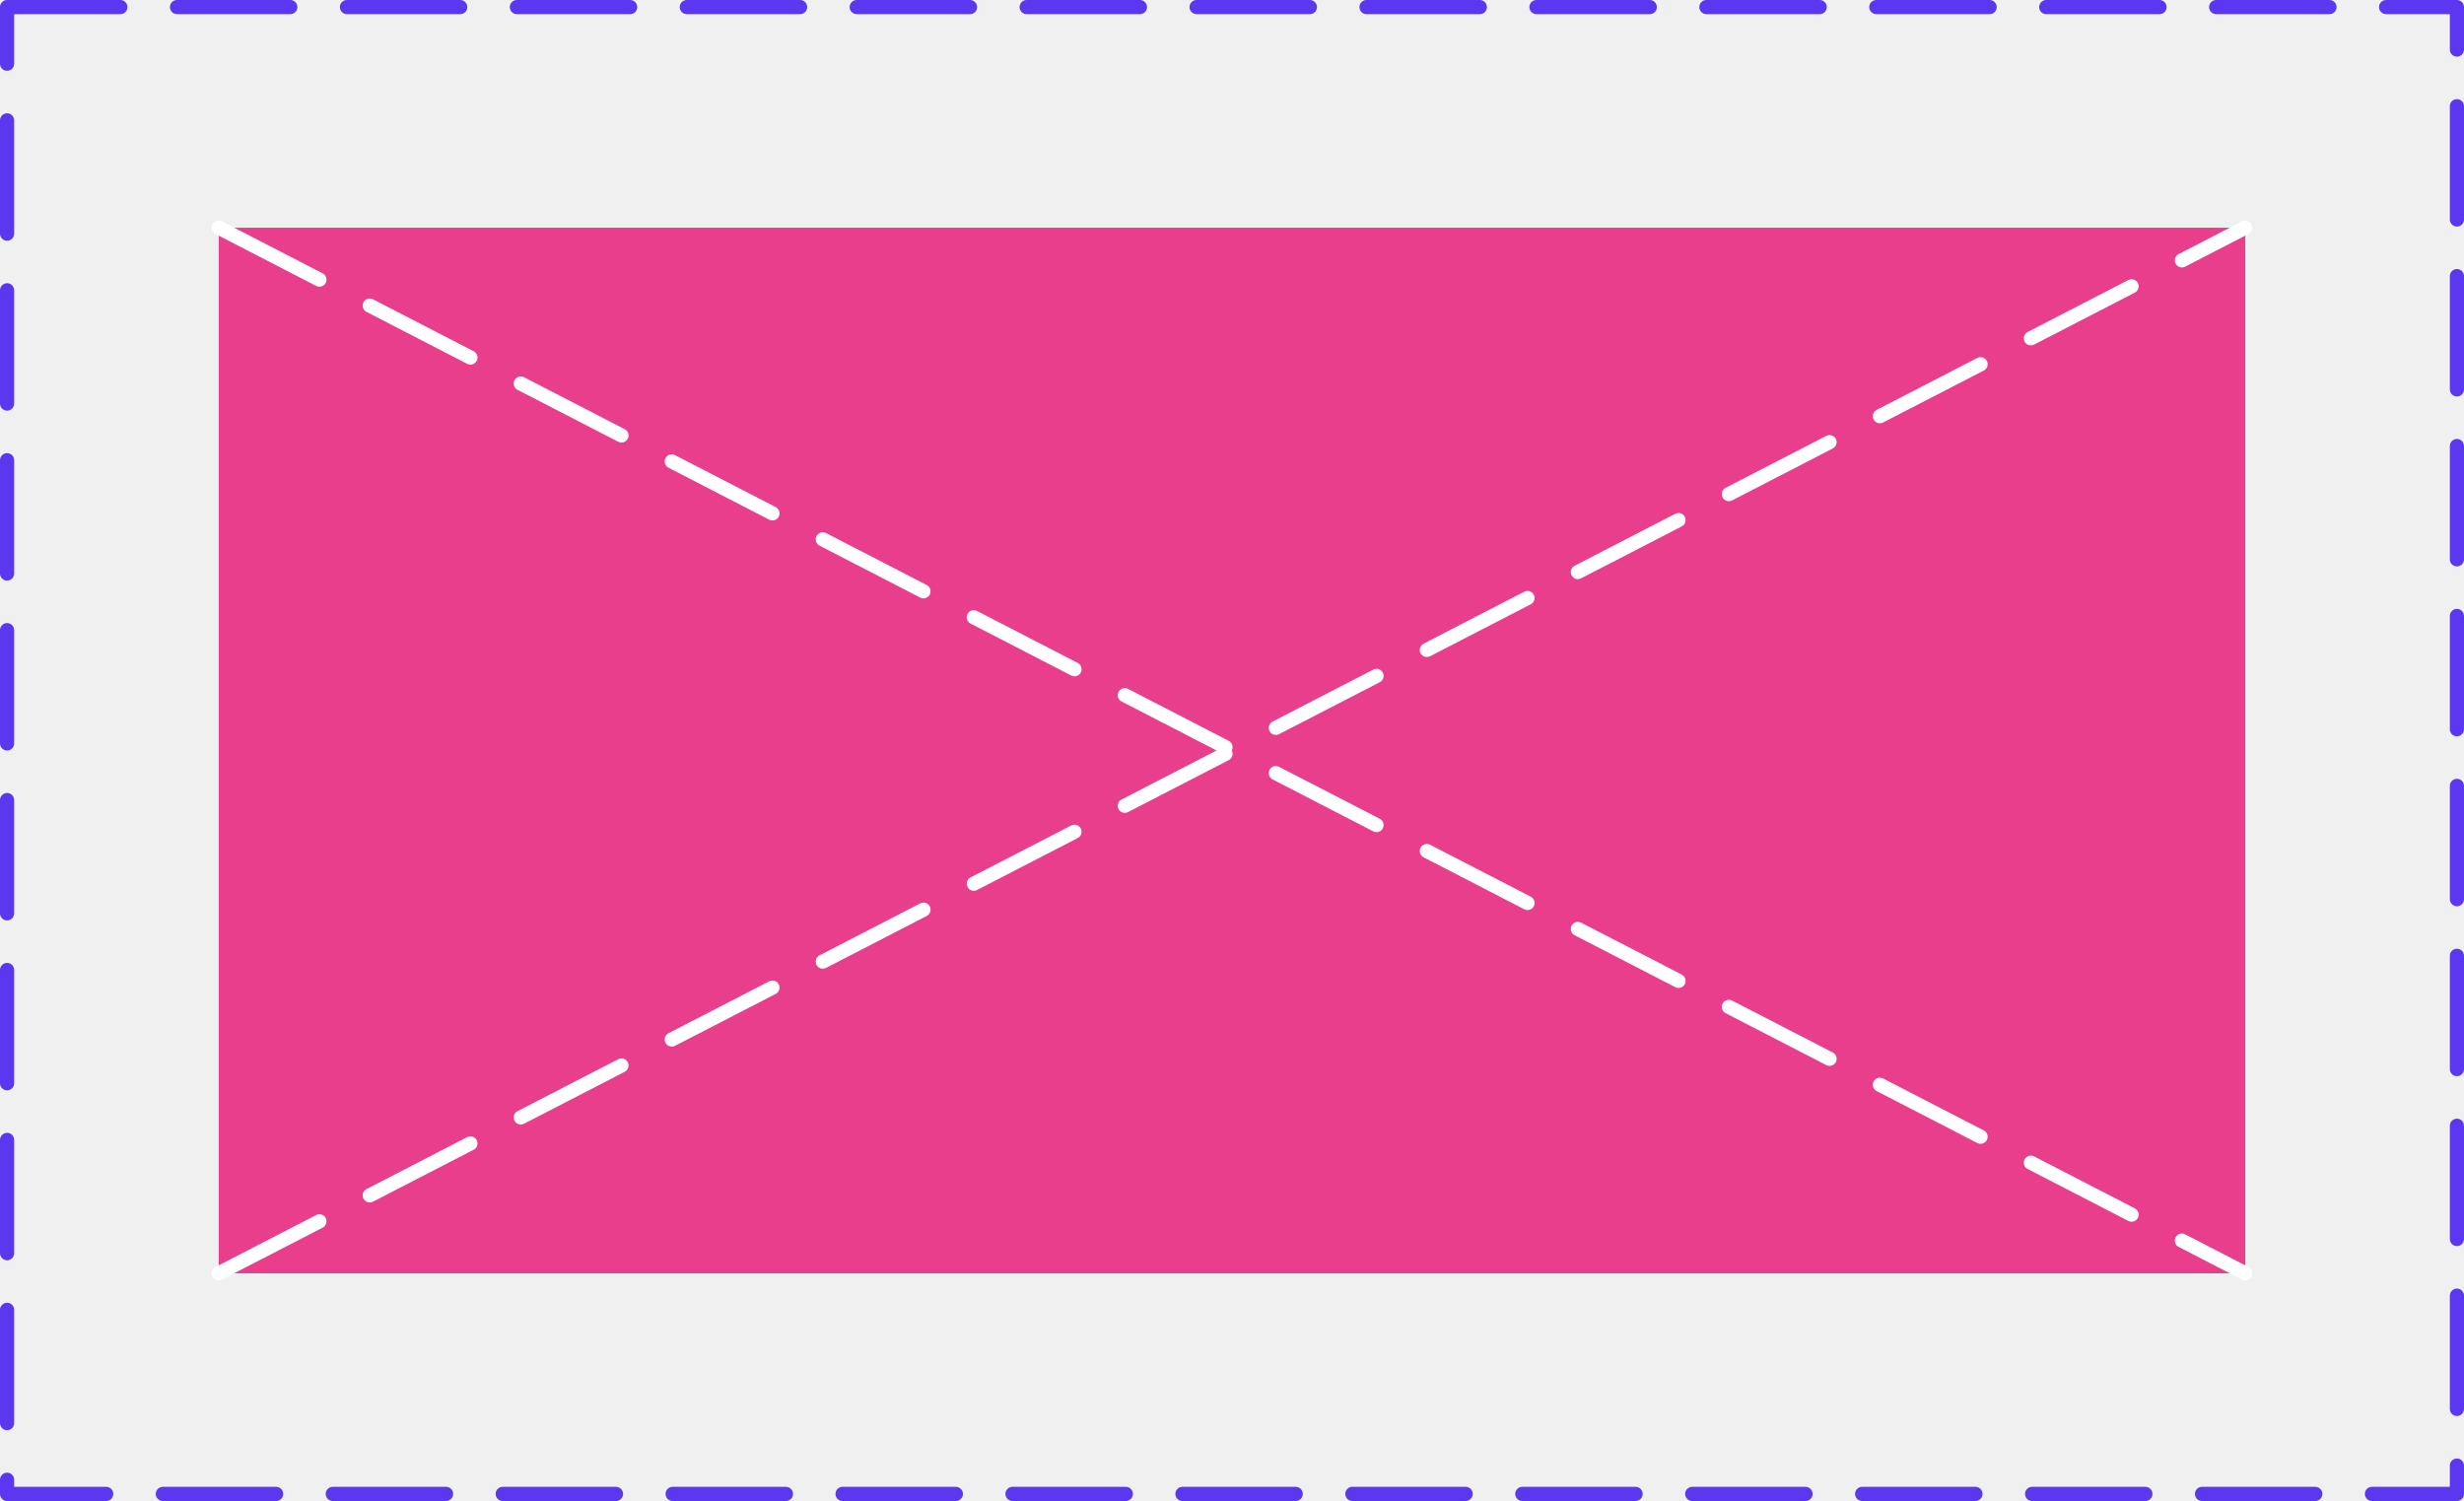
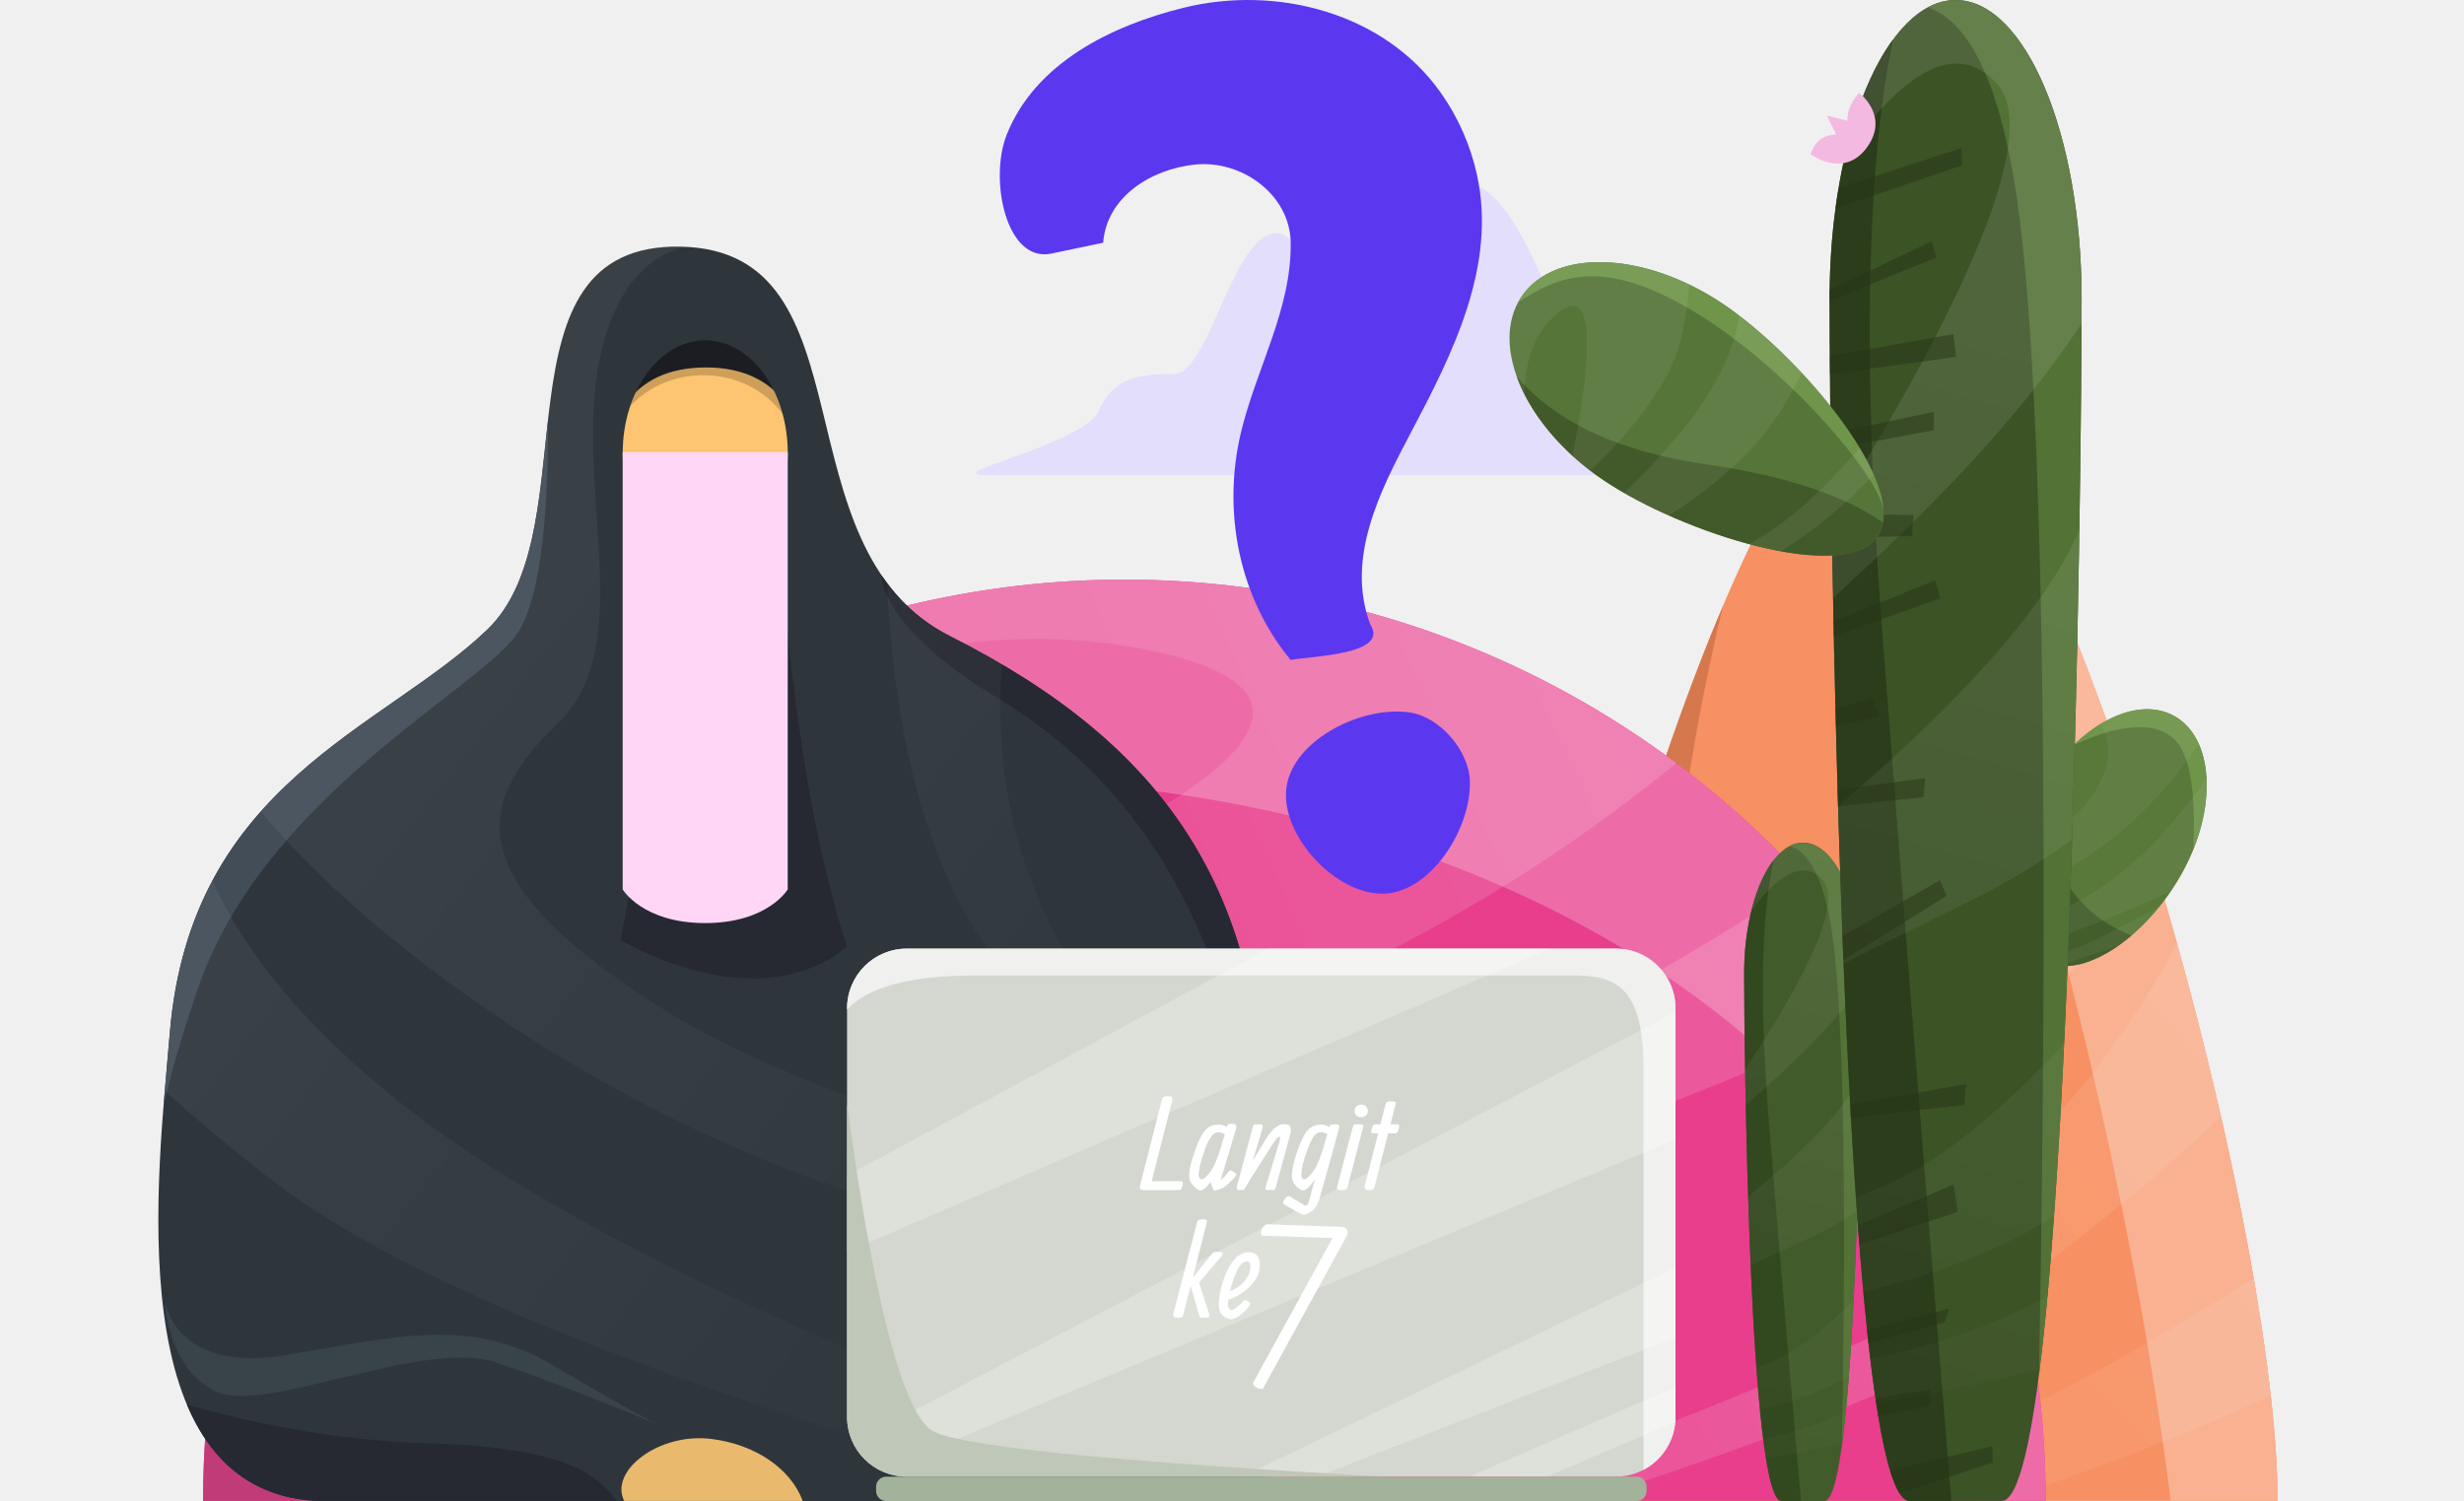
- <svg xmlns="http://www.w3.org/2000/svg" width="870" height="530" version="1.1" viewBox="0 0 870 530">
-   <defs>
-     <style>.cls-1,.cls-3{fill:none;stroke:#2e186a;stroke-linecap:round;stroke-linejoin:round;}.cls-1{stroke-width:6px;}.cls-2{fill:#fe7624;}.cls-3{stroke-width:8px;}.cls-4{fill:#2e186a;}</style>
+ <svg xmlns="http://www.w3.org/2000/svg" xmlns:xlink="http://www.w3.org/1999/xlink" width="870" height="530" version="1.1" viewBox="0 0 870 530" id="svg16">
+   <defs id="defs6">
+     <style id="style4">.cls-1{fill:#2e186a;}.cls-2,.cls-6{fill:#fff;}.cls-11,.cls-2,.cls-3{stroke:#2e186a;}.cls-11,.cls-2,.cls-3,.cls-8,.cls-9{stroke-linecap:round;stroke-linejoin:round;}.cls-2,.cls-3,.cls-8,.cls-9{stroke-width:6px;}.cls-11,.cls-3,.cls-8,.cls-9{fill:none;}.cls-4{fill:#fe7624;}.cls-5{fill:#feba91;}.cls-7{fill:#5d21d1;}.cls-8{stroke:#fff;}.cls-9{stroke:#fffdfd;}.cls-10{fill:#968bb4;}.cls-11{stroke-width:8px;}</style>
+     <linearGradient id="linearGradient2914" x1="479.25" x2="307.27" y1="462.3" y2="638.84" gradientUnits="userSpaceOnUse" xlink:href="#linearGradient2712" />
+     <linearGradient id="linearGradient2712">
+       <stop stop-color="#fff" stop-opacity=".1" offset="0" id="stop10" />
+       <stop stop-color="#fff" stop-opacity=".02" offset="1" id="stop12" />
+     </linearGradient>
+     <linearGradient id="linearGradient2970" x1="359.27" x2="292.8" y1="381.82" y2="441.39" gradientUnits="userSpaceOnUse" xlink:href="#linearGradient2712" />
+     <linearGradient id="linearGradient2929" x1="342.68" x2="204.3" y1="454.45" y2="720.11" gradientUnits="userSpaceOnUse" xlink:href="#linearGradient2712" />
+     <linearGradient id="linearGradient2734-7" x1="1415.5" x2="1275.1" y1="127.37" y2="753.71" gradientUnits="userSpaceOnUse" xlink:href="#linearGradient2712" />
+     <linearGradient id="linearGradient2734" x1="1377.3" x2="1275.1" y1="398.49" y2="753.71" gradientUnits="userSpaceOnUse" xlink:href="#linearGradient2712" />
+     <linearGradient id="linearGradient1118" x1="-164.4" x2="-509.61" y1="664.98" y2="821.87" gradientUnits="userSpaceOnUse" xlink:href="#linearGradient1124" />
+     <linearGradient id="linearGradient1124">
+       <stop stop-color="#fff" stop-opacity=".155" offset="0" id="stop3" />
+       <stop stop-color="#fff" stop-opacity=".016" offset="1" id="stop5" />
+     </linearGradient>
+     <linearGradient id="linearGradient2714" x1="1232.3" x2="944.46" y1="545.09" y2="830.89" gradientUnits="userSpaceOnUse" xlink:href="#linearGradient2712" />
+     <linearGradient id="linearGradient2706" x1="1333.7" x2="1032.8" y1="557.38" y2="788.02" gradientTransform="matrix(0.28827,0,0,0.28827,-97.407,29.182)" gradientUnits="userSpaceOnUse">
+       <stop stop-color="#fff" stop-opacity=".05" offset="0" id="stop17" />
+       <stop stop-color="#fff" stop-opacity="0" offset="1" id="stop19" />
+     </linearGradient>
  </defs>
-   <rect x="2.5" y="2.5" width="865" height="525" fill="none" stop-color="#000000" stroke="#5b37f0" stroke-dasharray="40, 20" stroke-linecap="round" stroke-linejoin="round" stroke-width="5" style="paint-order:fill markers stroke" />
-   <rect x="77.235" y="80.397" width="715.53" height="369.21" fill="#e83e8c" stop-color="#000000" style="paint-order:fill markers stroke" />
-   <path d="m77.235 449.6 715.53-369.21" fill="none" stop-color="#000000" stroke="#fff" stroke-dasharray="40, 20" stroke-linecap="round" stroke-linejoin="round" stroke-width="5" style="font-variation-settings:normal;paint-order:fill markers stroke" />
-   <path d="m77.235 80.397 715.53 369.21" fill="none" stop-color="#000000" stroke="#fff" stroke-dasharray="40, 20" stroke-linecap="round" stroke-linejoin="round" stroke-width="5" style="font-variation-settings:normal;paint-order:fill markers stroke" />
+   <g id="g1125" transform="matrix(0.8740021,0,0,0.8740021,100.4986,96.31031)">
+     <path d="m 425.753,19.327 c -7.776,0 -13.231,-32.605 -23.351,-35.028 -18.294,-4.38 -28.758,56.526 -42.84,56.586 -14.082,0.066 -24.873,1.36 -30.598,14.856 -5.725,13.496 -66.133,25.985 -45.274,25.985 h 343.352 c 0,0 -8.636,-25.875 -29.734,-35.06 -21.099,-9.184 -55.152,10.715 -68.794,-3.499 -13.641,-14.213 -28.721,-79.044 -51.274,-79.044 -24.57,0 -42.3,55.203 -51.489,55.203 z" fill="#e2defc" id="path30" style="stroke-width:4.58" />
+     <g transform="matrix(3.059624,0,0,3.457409,-254.1759,-241.6586)" id="g122">
+       <path d="m 346.22,213.4 c 0,-34.518 -30.48,-131.25 -50.847,-131.25 -20.367,0 -50.847,96.729 -50.847,131.25" fill="#f79062" fill-rule="evenodd" stop-color="#000000" style="font-variation-settings:normal;paint-order:stroke fill markers" id="path114" />
+       <path transform="scale(0.26458)" d="m 1116.4,310.49 c -16.687,0 -35.172,17.2 -53.889,45.443 23.639,0.008 50.727,10.615 74.018,47.08 50.846,79.607 101.89,282.55 118.68,403.52 h 53.365 c 0,-130.46 -115.2,-496.05 -192.18,-496.05 z" fill="#f9b191" id="path116" />
+       <path transform="scale(0.26458)" d="M 1031.8,411.33 C 975.089,529.41 924.23,719.86 924.23,806.54 h 237.3 c -52.526,-17.162 -110.15,-48.645 -136.67,-106.25 -39.365,-85.501 -11.844,-219.7 6.936,-288.96 z" fill="#d5784e" id="path118" />
+       <path transform="scale(0.26458)" d="m 1172.4,359.2 c -0.402,40.288 -12.317,93.322 -52.391,156.18 -48.891,76.691 -122.6,141.51 -182.57,186.36 -4.531,22.391 -8.036,43.409 -10.293,62.219 59.541,-28.76 137.42,-70.246 203.25,-118.23 51.608,-37.618 88.279,-85.319 113.61,-128.59 -21.766,-62.162 -46.835,-119.51 -71.606,-157.95 z m 86.023,201.3 c -22.112,36.185 -52.349,73.696 -93.18,104.07 -63.104,46.944 -161.56,90.498 -240.2,121.08 -0.538,7.475 -0.824,14.472 -0.824,20.883 h 29.535 c 72.847,-21.576 160.73,-53.418 225.23,-95.4 43.117,-28.064 76.223,-53.2 101.32,-74.35 -6.475,-25.073 -13.838,-50.799 -21.875,-76.287 z m 38.172,147.57 c -36.033,20.441 -79.508,43.228 -123.31,61.689 -32.317,13.621 -66.36,26.051 -98.131,36.777 h 95.26 c 45.605,-13.384 92.683,-29.032 134.71,-46.568 -2.029,-15.966 -4.911,-33.419 -8.531,-51.898 z" fill="url(#linearGradient2714)" id="path120" style="fill:url(#linearGradient2714)" />
+     </g>
+     <g transform="matrix(7.450894,0,0,7.450448,941.8412,-1100.789)" id="g82">
+       <path d="m -30.922,214.34 a 49.954,49.954 0 0 0 -24.977,-43.261 49.954,49.954 0 0 0 -49.954,0 49.954,49.954 0 0 0 -24.977,43.261" fill="#e83e8c" fill-rule="evenodd" stop-color="#000000" style="font-variation-settings:normal;paint-order:stroke fill markers" id="path74" />
+       <path transform="scale(0.26458)" d="m -306.18,621.31 a 188.8,188.8 0 0 0 -93.889,25.295 188.8,188.8 0 0 0 -46.902,38.289 207.07,147.88 0 0 1 6.633,-2.853 207.07,147.88 0 0 1 207.07,0 207.07,147.88 0 0 1 103.54,128.07 h 12.861 a 188.8,188.8 0 0 0 -94.4,-163.51 188.8,188.8 0 0 0 -94.91,-25.295 z" fill="#ed6ca7" fill-rule="evenodd" stop-color="#000000" style="font-variation-settings:normal;paint-order:stroke fill markers" id="path76" />
+       <path transform="scale(0.26458)" d="m -455.56,695.32 a 188.8,188.8 0 0 0 -38.91,114.8 h 172.99 c -35.308,-8.265 -69.743,-21.212 -90.723,-41.51 -31.988,-30.948 -40.924,-58.59 -43.361,-73.287 z" fill="#c13b79" stop-color="#000000" style="font-variation-settings:normal;paint-order:stroke fill markers" id="path78" />
+       <path transform="scale(0.26458)" d="m -306.18,621.31 a 188.8,188.8 0 0 0 -93.889,25.295 188.8,188.8 0 0 0 -53.734,46.449 c 38.854,-33.411 95.55,-68.851 152.6,-57.395 92.156,18.506 -134.12,87.659 -178.27,100.73 a 188.8,188.8 0 0 0 -5.826,15.617 c 25.937,-2.225 87.621,-9.095 164.42,-28.381 58.612,-14.718 101.95,-43.127 128.3,-64.699 a 188.8,188.8 0 0 0 -18.684,-12.318 188.8,188.8 0 0 0 -94.91,-25.295 z m 140.05,61.619 c -15.246,10.237 -38.654,24.599 -67.863,38.164 -64.445,29.929 -177.86,40.791 -225.9,44.137 -12.47,0.868 -21.983,1.407 -29.578,1.77 a 188.8,188.8 0 0 0 -1.857,8.867 c 48.671,-0.952 166.99,-5.796 247.7,-30.281 43.873,-13.309 75.083,-26.702 96.617,-37.818 a 188.8,188.8 0 0 0 -19.117,-24.838 z m 43.014,79.002 c -25.503,13.421 -67.147,33.083 -116.89,48.18 h 28.34 c 29.124,-9.162 58.229,-19.926 81.938,-32.01 3.259,-1.661 6.3,-3.183 9.271,-4.662 a 188.8,188.8 0 0 0 -2.656,-11.508 z" fill="url(#linearGradient1118)" id="path80" style="fill:url(#linearGradient1118)" />
+     </g>
+     <g transform="matrix(4.148249,0,0,4.148131,-636.1256,-294.9441)" id="g180">
+       <g transform="matrix(0.46663,0,0,0.43863,153.72,107.07)" id="g132">
+         <path d="m 311.6,190.72 c -6.778,-1e-5 -7.792,-100.97 -7.792,-117.06 0,-16.084 5.495,-29.122 12.273,-29.122 6.778,-3e-6 12.273,13.038 12.273,29.122 0,16.084 -1.014,117.06 -7.792,117.06" fill="#425b2a" fill-rule="evenodd" stop-color="#000000" style="font-variation-settings:normal;paint-order:stroke fill markers" id="path124" />
+         <path transform="matrix(0.26458,0,0,0.26458,-31.765,-22.795)" d="m 1314.7,254.52 c -3.524,1e-5 -6.955,0.938 -10.254,2.705 12.707,4.207 25.669,21.848 32.774,70.002 12.85,87.092 10.242,322.37 8.172,433.23 13.342,-103.66 15.695,-348.25 15.695,-395.88 0,-60.789 -20.768,-110.07 -46.387,-110.07 z" fill="#537236" id="path126" />
+         <path transform="matrix(0.26458,0,0,0.26458,-31.765,-22.795)" d="m 1291.7,269.01 c -13.968,18.967 -23.387,54.646 -23.387,95.568 0,60.788 3.831,442.42 29.449,442.42 h 15.394 c -4.422,-53.573 -14.105,-172.19 -25.232,-317.01 -9.854,-128.24 -2.549,-192.01 3.775,-220.97 z" fill="#32481e" id="path128" />
+         <path transform="matrix(0.26458,0,0,0.26458,-31.765,-22.795)" d="m 1314.7,254.52 c -17.452,3e-5 -32.645,22.88 -40.562,56.678 19.817,-28.466 40.479,-43.329 55.92,-25.709 19.593,22.358 -28.53,107.41 -60.969,159.03 0.146,9.599 0.321,19.61 0.521,30.16 33.849,-31.177 67.015,-64.038 91.447,-101.07 0.012,-3.157 0.029,-6.733 0.029,-9.02 0,-60.789 -20.768,-110.07 -46.387,-110.07 z m 45.537,195.01 c -13.753,33.186 -55.752,73.554 -88.795,101.75 0.57,19.191 1.237,38.676 2.016,57.896 15.976,-7.941 33.152,-16.463 49.609,-24.57 12.115,-5.968 23.84,-13.412 34.512,-21.094 1.291,-40.717 2.123,-80.234 2.658,-113.98 z m -5.598,189.05 c -21.213,22.945 -45.628,44.408 -69.006,53.549 -2.595,1.014 -5.133,1.973 -7.644,2.906 0.846,12.346 1.758,24.1 2.752,34.998 24.116,-5.747 49.26,-14.5 70.172,-27.812 1.428,-19.776 2.659,-41.31 3.727,-63.641 z m -6.143,93.316 c -17.93,9.019 -37.578,16.863 -57.414,21.078 -2.889,0.614 -5.106,1.068 -7.797,1.635 0.706,5.929 1.443,11.478 2.215,16.551 20.222,-3.757 41.744,-8.106 60.135,-12.631 1.016,-8.112 1.97,-17.03 2.861,-26.633 z" fill="url(#linearGradient2734-7)" id="path130" style="fill:url(#linearGradient2734-7)" />
+       </g>
+       <g id="g140">
+         <path d="m 324.11,121.75 c -3.407,6.261 -3.503,14.241 0.393,16.361 3.896,2.12 10.308,-2.423 13.715,-8.684 3.407,-6.261 3.011,-13.055 -0.885,-15.175 -3.896,-2.12 -9.816,1.237 -13.223,7.499 z" fill="#59793b" fill-rule="evenodd" stop-color="#000000" style="font-variation-settings:normal;paint-order:stroke fill markers" id="path134" />
+         <path transform="matrix(0.26458,0,0,0.26458,-31.765,-22.795)" d="m 1384.4,515.56 c -8.524,0.286 -17.998,5.113 -26.357,13.295 10.964,-5.337 28.847,-11.047 37.607,-1.807 6.614,6.976 7.283,25.061 6.541,40.043 8.485,-21.123 5.82,-42.052 -7.211,-49.143 -3.221,-1.753 -6.806,-2.515 -10.58,-2.389 z" fill="#6f954b" id="path136" />
+         <path transform="matrix(0.26458,0,0,0.26458,-31.765,-22.795)" d="m 1348.8,540.12 c -1.314,1.962 -2.564,4.019 -3.734,6.17 -12.877,23.664 -13.242,53.824 1.482,61.836 9.008,4.901 21.573,0.368 32.922,-9.301 -9.432,-3.617 -20.988,-11.028 -27.33,-26.186 -6.22,-14.867 -5.832,-24.996 -3.34,-32.52 z" fill="#445e2b" id="path138" />
+       </g>
+       <path transform="matrix(0.26458,0,0,0.26458,-31.765,-22.795)" d="m 1384.4,515.56 c -5.346,0.179 -11.068,2.146 -16.652,5.604 5,6.538 4.118,15.844 -2.594,26.074 -4.121,6.282 -17.014,17.912 -29.385,28.379 -0.362,3.411 -0.464,6.727 -0.287,9.869 13.558,-6.727 29.657,-15.847 41.428,-26.104 12.057,-10.505 21.168,-21.986 27.32,-30.938 -2.023,-4.602 -5.114,-8.246 -9.25,-10.496 -3.221,-1.753 -6.806,-2.515 -10.58,-2.389 z m 22.611,25.398 c -10.114,14.78 -27.991,36.543 -51.396,47.465 -6.771,3.16 -12.631,5.794 -18.066,8.197 0.918,2.631 2.142,4.96 3.664,6.924 15.021,-5.281 31.845,-11.546 44.812,-17.42 2.861,-1.296 5.399,-2.418 7.783,-3.459 1.617,-2.366 3.136,-4.824 4.518,-7.363 6.397,-11.756 9.243,-24.007 8.685,-34.344 z m -17.461,47.424 c -7.339,3.747 -14.308,7.343 -17.965,9.389 -5.728,3.204 -16.359,7.33 -24.898,10.449 1.815,0.955 3.769,1.536 5.828,1.772 6.693,-2.179 13.819,-4.506 21.522,-7.041 5.44,-3.729 10.773,-8.728 15.514,-14.568 z" fill="#ffffff" fill-opacity="0.05" id="path142" />
+       <g id="g154">
+         <path d="m 311.6,190.72 c -6.778,-1e-5 -7.792,-100.97 -7.792,-117.06 0,-16.084 5.495,-29.122 12.273,-29.122 6.778,-3e-6 12.273,13.038 12.273,29.122 0,16.084 -1.014,117.06 -7.792,117.06" fill="#3c5326" fill-rule="evenodd" stop-color="#000000" style="font-variation-settings:normal;paint-order:stroke fill markers" id="path146" />
+         <path transform="matrix(0.26458,0,0,0.26458,-31.765,-22.795)" d="m 1314.7,254.52 c -3.524,1e-5 -6.955,0.938 -10.254,2.705 12.707,4.207 25.669,21.848 32.774,70.002 12.85,87.092 10.242,322.37 8.172,433.23 13.342,-103.66 15.695,-348.25 15.695,-395.88 0,-60.789 -20.768,-110.07 -46.387,-110.07 z" fill="#537236" id="path148" />
+         <path transform="matrix(0.26458,0,0,0.26458,-31.765,-22.795)" d="m 1291.7,269.01 c -13.968,18.967 -23.387,54.646 -23.387,95.568 0,60.788 3.831,442.42 29.449,442.42 h 15.394 c -4.422,-53.573 -14.105,-172.19 -25.232,-317.01 -9.854,-128.24 -2.549,-192.01 3.775,-220.97 z" fill="#2b3d1a" id="path150" />
+         <path transform="matrix(0.26458,0,0,0.26458,-31.765,-22.795)" d="m 1314.7,254.52 c -17.452,3e-5 -32.645,22.88 -40.562,56.678 19.817,-28.466 40.479,-43.329 55.92,-25.709 19.593,22.358 -28.53,107.41 -60.969,159.03 0.146,9.599 0.321,19.61 0.521,30.16 33.849,-31.177 67.015,-64.038 91.447,-101.07 0.012,-3.157 0.029,-6.733 0.029,-9.02 0,-60.789 -20.768,-110.07 -46.387,-110.07 z m 45.537,195.01 c -13.753,33.186 -55.752,73.554 -88.795,101.75 0.57,19.191 1.237,38.676 2.016,57.896 15.976,-7.941 33.152,-16.463 49.609,-24.57 12.115,-5.968 23.84,-13.412 34.512,-21.094 1.291,-40.717 2.123,-80.234 2.658,-113.98 z m -5.598,189.05 c -21.213,22.945 -45.628,44.408 -69.006,53.549 -2.595,1.014 -5.133,1.973 -7.644,2.906 0.846,12.346 1.758,24.1 2.752,34.998 24.116,-5.747 49.26,-14.5 70.172,-27.812 1.428,-19.776 2.659,-41.31 3.727,-63.641 z m -6.143,93.316 c -17.93,9.019 -37.578,16.863 -57.414,21.078 -2.889,0.614 -5.106,1.068 -7.797,1.635 0.706,5.929 1.443,11.478 2.215,16.551 20.222,-3.757 41.744,-8.106 60.135,-12.631 1.016,-8.112 1.97,-17.03 2.861,-26.633 z" fill="url(#linearGradient2734)" id="path152" style="fill:url(#linearGradient2734)" />
+       </g>
+       <path transform="matrix(0.26458,0,0,0.26458,-31.765,-22.795)" d="m 1316.9,308.94 -45.293,14.807 c -0.415,2.462 -0.8,4.958 -1.141,7.504 l 46.604,-15.873 z m -10.988,34.328 -37.58,17.912 c -0.014,1.131 -0.035,2.259 -0.035,3.398 v 0.695 l 39.316,-16.029 z m 8.006,34.174 -45.527,8.115 c 0.014,2.092 0.034,4.394 0.053,6.682 l 46.412,-6.369 z m -7.24,28.656 -38.018,8.039 c 0.022,1.945 0.042,3.819 0.066,5.84 l 38.037,-7.135 z m -37.617,37.787 c 0.043,2.864 0.081,5.615 0.129,8.572 l 29.566,-0.615 0.426,-7.814 z m 38.129,24.201 -37.432,15.189 c 0.037,1.822 0.065,3.536 0.103,5.379 l 39.287,-13.9 z m -23.256,43.369 -13.455,3.973 c 0.052,2.114 0.099,4.181 0.152,6.311 l 15.943,-3.617 z m 19.592,29.5 -32.277,4.199 c 0.059,2.058 0.115,4.097 0.176,6.162 l 31.42,-3.389 z m 5.453,37.547 -35.928,20.574 c 0.113,2.948 0.22,5.904 0.338,8.842 l 37.975,-23.67 z m 9.625,75.014 -42.709,7.621 c 0.086,1.582 0.169,3.19 0.258,4.76 l 41.77,-4.643 z m -4.6,36.994 -35.279,15.055 c 0.178,2.403 0.357,4.794 0.541,7.141 l 36.186,-12.156 z m -1.703,45.668 -30.199,7.979 c 0.171,1.628 0.344,3.228 0.52,4.807 l 28.146,-7.805 z m -6.731,29.807 -20.379,3.16 c 0.34,2.315 0.685,4.556 1.039,6.688 l 19.256,-3.947 z m 22.658,20.842 -37.656,8.949 c 1.086,3.587 2.222,6.413 3.414,8.305 l 34.414,-11.201 z" fill="#263517" fill-opacity="0.5" id="path156" />
+       <g fill="#f4b9e1" id="g164">
+         <path d="m 306.68,53.575 c 0,0 3.013,2.238 0.76,5.328 -2.252,3.09 -5.491,0.656 -5.491,0.656 0.444,-1.13 0.94,-1.818 2.5,-1.92 l -0.903,-1.839 2.01,0.501 c 0,0 -0.206,-1.224 1.124,-2.725 z" id="path160" />
+       </g>
+       <g transform="rotate(-27.556,301.98,89.02)" id="g178">
+         <g id="g172">
+           <path d="m 301.27,71.852 c 4.397,8.082 7.945,24.31 2.916,27.046 -5.029,2.736 -16.729,-9.056 -21.126,-17.138 -4.397,-8.082 -3.886,-16.851 1.142,-19.587 5.029,-2.736 12.67,1.597 17.067,9.679 z" fill="#567539" fill-rule="evenodd" stop-color="#000000" style="font-variation-settings:normal;paint-order:stroke fill markers" id="path166" />
+           <path transform="matrix(0.26458,0,0,0.26458,-31.765,-22.795)" d="m 1205.8,318.06 c -4.112,0.143 -8.023,1.143 -11.586,3.082 -0.716,0.39 -1.399,0.822 -2.066,1.275 17.727,-2.026 33.912,0.414 52.033,26.994 22.449,32.928 34.848,84.58 32.461,100.18 -0.128,0.836 -0.275,1.667 -0.426,2.494 8.42,-20.25 -3.377,-68.413 -17.496,-94.361 -13.504,-24.817 -35.102,-40.282 -52.92,-39.662 z" fill="#6f954b" id="path168" />
+           <path transform="matrix(0.26458,0,0,0.26458,-31.765,-22.795)" d="m 1179.1,346.27 c -1.95,14.21 1.551,31.953 10.774,48.902 16.62,30.545 60.84,75.115 79.846,64.773 1.552,-0.844 2.884,-2.034 4.019,-3.514 -4.894,-9.692 -17.198,-27.233 -47.926,-49.301 -34.183,-24.55 -43.635,-47.175 -46.713,-60.861 z" fill="#425a2a" id="path170" />
+         </g>
+         <path transform="matrix(0.26458,0,0,0.26458,-31.765,-22.795)" d="m 1205.8,318.06 c -4.112,0.143 -8.023,1.143 -11.586,3.082 -10.128,5.511 -15.404,17.497 -15.611,32.115 5.633,-10.03 13.829,-18.898 25.623,-20.762 19.509,-3.082 -5.766,31.006 -20.428,49.178 0.959,2.628 2.042,5.262 3.27,7.891 15.335,-4.363 40.903,-13.534 53.178,-28.773 4.393,-5.454 7.942,-10.498 10.82,-15.029 -13.193,-17.702 -30.521,-28.214 -45.266,-27.701 z m 56.303,46.41 c -6.561,8.854 -18.787,19.901 -41.543,29.059 -10.031,4.037 -18.742,6.967 -26.24,9.08 3.12,4.887 6.768,9.964 10.777,15.006 18.947,-1.675 40.877,-6.163 57.514,-17.039 3.736,-2.443 7.037,-4.684 10.1,-6.809 -2.903,-10.49 -6.589,-20.678 -10.608,-29.297 z m 16.732,63.52 c -16.18,6.522 -36.021,12.741 -52.527,12.539 3.044,2.801 6.114,5.411 9.16,7.787 10.783,-0.775 22.896,-2.712 35.688,-6.637 2.684,-0.824 5.24,-1.641 7.701,-2.449 0.236,-3.493 0.225,-7.262 -0.021,-11.24 z" fill="#ffffff" fill-opacity="0.07" id="path174" />
+       </g>
+     </g>
+     <path id="path971" style="font-style:normal;font-variant:normal;font-weight:normal;font-stretch:normal;font-size:73.226px;line-height:1.25;font-family:'Abyssinica SIL';-inkscape-font-specification:'Abyssinica SIL, Normal';font-variant-ligatures:normal;font-variant-caps:normal;font-variant-numeric:normal;font-variant-east-asian:normal;font-variation-settings:normal;letter-spacing:0px;word-spacing:0px;vector-effect:none;fill:#5b37f0;fill-opacity:1;stroke-width:34.677;stroke-linecap:butt;stroke-linejoin:miter;stroke-miterlimit:4;stroke-dasharray:none;stroke-dashoffset:0;stroke-opacity:1;stop-color:#000000" d="m 481.656,-39.725 c 8.188,37.053 -9.936,72.636 -26.768,104.495 -12.267,23.219 -26.317,50.515 -16.326,77.252 8.058,12.335 -23.78,12.795 -32.118,14.408 -20.809,-25.039 -27.674,-59.632 -20.209,-91.447 6.093,-25.968 20.675,-50.329 20.199,-77.343 -0.338,-19.147 -19.729,-33.406 -38.882,-31.33 -17.471,1.893 -35.414,12.91 -36.884,31.55 l -20.887,4.387 c -18.377,3.859 -25.216,-29.995 -18.091,-47.967 11.573,-29.192 42.623,-44.203 71.42,-51.327 37.401,-9.253 81.056,1.8 104.019,34.398 6.959,9.879 11.916,21.103 14.528,32.925 z m -2.842,244.947 c 0.679,19.036 -15.396,44.682 -34.421,45.613 -19.486,0.953 -42.415,-23.744 -39.645,-43.056 2.763,-19.262 30.795,-33.116 50.018,-30.099 12.041,1.89 23.613,15.363 24.048,27.543 z" />
+     <g transform="matrix(-3.679759,0,0,3.679652,1090.14,-467.1878)" id="g214">
+       <g id="g194">
+         <path d="m 271.48,217.94 c 1.019,-25.465 21.794,-49.959 30.498,-22.883 8.704,27.077 14.601,66.754 -11.22,66.754 h -49.547 c 0,0 1.646,-8.167 11.539,-8.167 9.893,0 22.667,-9.464 18.729,-35.704 z" fill="#e9b96e" id="path182" />
+         <path d="m 263.26,146.82 a 12.094,15.645 0 0 1 -12.094,15.645 12.094,15.645 0 0 1 -12.094,-15.645 12.094,15.645 0 0 1 12.094,-15.645 12.094,15.645 0 0 1 12.094,15.645 z" fill="#cd9f5b" fill-rule="evenodd" stop-color="#000000" style="font-variation-settings:normal;paint-order:stroke fill markers" id="path184" />
+         <path d="m 261.68,151.19 c 0,8.13 -5.095,14.722 -11.38,14.722 -6.285,0 -11.38,-6.591 -11.38,-14.722 0,-8.13 5.095,-12.975 11.38,-12.975 6.285,-1e-5 11.38,4.845 11.38,12.975 z" fill="#fdc471" fill-rule="evenodd" stop-color="#000000" style="font-variation-settings:normal;paint-order:stroke fill markers" id="path186" />
+         <path d="m 240.45,142.87 c 0,0 1.85,-5.876 10.297,-5.492 8.447,0.384 9.404,7.192 9.404,7.192 0,0 -0.732,-10.189 -8.657,-10.886 -7.924,-0.696 -10.698,5.351 -11.045,9.186 z" fill="#1b1d22" id="path188" />
+         <path d="m 252.75,124.1 c -21.271,0.448 -10.267,33.041 -29.567,42.775 -23.689,11.949 -34.545,27.965 -34.545,55.217 v 39.725 h 104.12 c 21.915,-1.21 17.363,-36.318 16.1,-51.382 -2.302,-27.464 -23.429,-33.319 -34.864,-44.291 -11.436,-10.972 0.025,-42.492 -21.246,-42.045 z m -2.673,10.287 c 5.004,4e-5 9.06,5.543 9.06,12.38 -5e-5,6.837 -4.056,12.38 -9.06,12.38 -5.004,-4e-5 -9.06,-5.543 -9.06,-12.38 5e-5,-6.837 4.056,-12.38 9.06,-12.38 z" fill="#2e363c" id="path192" />
+       </g>
+       <path d="m 258.97,261.81 c 1.683,-3.263 -3.784,-7.567 -9.659,-6.793 -4.81,0.634 -8.584,3.241 -9.943,6.793 z" fill="#e9b96e" id="path196" />
+       <g id="g212">
+         <path d="m 242.25,150.87 c -0.941,16.33 -3.016,35.62 -7.734,50.059 0,0 3.597,3.733 11.001,3.501 7.403,-0.232 13.849,-4.208 13.849,-4.208 l -1.425,-7.572 z" fill="#262931" id="path198" />
+         <path d="m 259.14,146.65 h -18.12 v 48.018 c 0,0 2.182,3.698 9.06,3.698 6.878,0 9.06,-3.698 9.06,-3.698 z" fill="#ffbcf1" fill-rule="evenodd" stop-color="#000000" style="fill:#ffd6f6;fill-opacity:1;paint-order:stroke fill markers" id="path200" />
+         <path d="m 255.19,253.46 c 0,0 9.944,-4.188 17.854,-6.854 7.91,-2.667 25.213,5.645 30.657,3.228 5.444,-2.417 5.694,-9.994 5.694,-9.994 0,0 -0.97,8.025 -13.299,5.957 -12.329,-2.069 -20.295,-4.212 -29.327,1.134 -9.032,5.346 -11.578,6.53 -11.578,6.53 z" fill="#39434a" stop-color="#000000" style="font-variation-settings:normal" id="path202" />
+         <path d="m 267.34,143.3 c -0.003,0.339 -0.011,0.599 -0.01,0.953 0.004,1.544 0.03,3.219 0.093,4.943 0.064,1.724 0.165,3.497 0.318,5.235 0.153,1.738 0.358,3.441 0.63,5.026 0.136,0.792 0.289,1.555 0.46,2.278 0.171,0.723 0.361,1.406 0.571,2.038 0.21,0.632 0.44,1.214 0.693,1.735 0.253,0.521 0.528,0.981 0.826,1.37 0.299,0.389 0.668,0.799 1.101,1.232 0.432,0.433 0.927,0.888 1.477,1.366 1.099,0.957 2.415,2.007 3.882,3.156 1.467,1.149 3.086,2.398 4.788,3.753 1.703,1.355 3.49,2.816 5.296,4.39 0.903,0.787 1.81,1.603 2.714,2.447 0.904,0.844 1.803,1.717 2.691,2.62 0.888,0.903 1.764,1.837 2.619,2.8 0.855,0.964 1.69,1.958 2.497,2.984 0.806,1.026 1.584,2.083 2.325,3.174 0.741,1.09 1.444,2.212 2.103,3.368 0.658,1.156 1.271,2.345 1.831,3.567 0.56,1.223 1.065,2.48 1.51,3.771 0.933,2.714 1.739,5.278 2.436,7.688 0.522,1.806 0.927,3.437 1.333,5.067 -0.233,-2.906 -0.477,-5.622 -0.662,-7.835 -2.302,-27.464 -23.429,-33.319 -34.864,-44.291 -5.218,-5.007 -5.688,-14.263 -6.657,-22.838 z" fill="#424d57" id="path204" />
+         <path d="m 230.73,160.17 c 0,0 -0.003,0.001 -0.003,0.001 -1.839,2.715 -4.246,5.038 -7.535,6.697 -23.689,11.949 -34.545,27.965 -34.545,55.217 v 5.258 c 0.321,-1.997 0.661,-4.097 1.045,-6.428 4.322,-26.194 15.413,-39.493 28.366,-47.306 12.953,-7.813 12.672,-13.439 12.672,-13.439 z" fill="#262931" stop-color="#000000" style="font-variation-settings:normal" id="path206" />
+         <path d="m 252.75,124.1 c -0.165,0.003 -0.322,0.015 -0.483,0.022 3.758,0.894 7.236,3.938 9.029,10.74 3.855,14.622 -4.346,32.602 4.985,41.591 9.331,8.99 10.706,17.45 -11.885,31.564 -16.223,10.136 -48.692,18.855 -65.758,22.981 v 8.358 c 14.284,-2.515 40.059,-7.981 60.7,-17.468 23.291,-10.705 41.264,-25.68 49.516,-35.78 -7.676,-8.649 -18.006,-13.389 -24.858,-19.963 -11.436,-10.972 0.025,-42.492 -21.246,-42.045 z m -22.62,36.905 c -1.757,2.359 -3.997,4.383 -6.947,5.871 -1.99,1.004 -3.887,2.037 -5.697,3.102 0.69,8.146 -0.173,18.295 -5.374,28.762 -5.616,11.301 -15.034,18.34 -23.47,22.633 -0.002,0.24 -0.004,0.478 -0.004,0.72 v 1.233 c 10.869,-4.992 23.545,-12.343 30.129,-21.604 8.734,-12.284 10.798,-29.228 11.363,-40.717 z m 74.036,32.688 c -3.054,6.99 -11.459,20.05 -34.251,33.718 -27.633,16.571 -66.653,30.116 -79.648,34.407 h 18.754 c 26.016,-7 69.087,-20.167 88.445,-35.092 4.491,-3.462 8.456,-6.793 11.952,-9.949 -0.198,-2.342 -0.403,-4.499 -0.557,-6.34 -0.566,-6.757 -2.274,-12.204 -4.694,-16.743 z" fill="url(#linearGradient2706)" id="path208" style="fill:url(#linearGradient2706)" />
+         <path d="m 306.99,251.22 c -6.729,1.942 -15.935,3.924 -26.233,4.245 -16.116,0.502 -18.801,3.636 -20.971,6.348 h 32.979 c 7.337,-0.405 11.704,-4.612 14.225,-10.593 z" fill="#262931" id="path210" />
+       </g>
+     </g>
+     <g transform="matrix(4.148249,0,0,4.148131,-372.4244,-399.3126)" id="g320">
+       <rect x="144.55" y="162.09" width="80.683" height="51.428" ry="5.824" fill="#d3d7cf" fill-rule="evenodd" stop-color="#000000" style="paint-order:stroke fill markers" id="rect292" />
+       <path transform="scale(0.26458)" d="m 568.36,612.63 c -12.195,0 -22.012,9.817 -22.012,22.012 v 0.449 c 6.207,-6.673 18.679,-12.59 48.102,-12.59 h 218.66 c 14.907,0 26.406,2.757 26.406,34.096 v 147.89 c 7.008,-3.674 11.77,-11.009 11.77,-19.5 v -150.35 c 0,-12.195 -9.817,-22.012 -22.012,-22.012 z" fill="#f0f0ef" id="path294" />
+       <path transform="scale(0.26458)" d="m 701.33,612.63 -154.99,83.559 v 28.086 l 258.61,-111.64 z m 149.95,23.268 -302.81,158.57 c 2.154,4.533 5.809,8.204 10.332,10.375 l 292.48,-121.96 z m 0,94.111 -159.46,76.992 h 27.619 l 131.85,-51.248 z m 0,43.934 -75.957,33.059 h 28.621 l 47.254,-20.174 c 0.05,-0.607 0.082,-1.218 0.082,-1.838 z" fill="#ffffff" fill-opacity="0.24" id="path296" />
+       <path transform="scale(0.26458)" d="m 546.35,669.75 v 115.24 c 0,12.195 9.817,22.012 22.012,22.012 h 176.19 c -77.091,-4.205 -156.78,-10.143 -167.13,-17.078 -14.229,-9.534 -25.359,-77.147 -31.064,-120.18 z" fill="#bfc7b8" id="path298" />
+       <rect x="147.38" y="213.52" width="75.041" height="2.365" rx="0.975" ry="0.975" fill="#a3b29a" fill-rule="evenodd" stop-color="#000000" style="paint-order:stroke fill markers" id="rect300" />
+       <g transform="matrix(0.29799,0,0,0.29799,166.33,171.35)" fill="#ffffff" id="g318">
+         <path d="m 57.996,68.15 c -0.403,0.006 -0.798,0.069 -1.185,0.188 -1.019,0.303 -1.874,0.771 -2.562,1.404 -1.97,1.887 -3.506,4.683 -4.607,8.389 -1.102,3.705 -1.452,6.619 -1.053,8.74 0.344,1.584 1.514,2.631 3.512,3.141 0.882,0.165 2.046,-0.324 3.492,-1.467 1.446,-1.143 2.437,-2.225 2.975,-3.244 0.124,-0.331 8.1e-4,-0.64 -0.371,-0.93 l -0.807,-0.496 c -0.303,-0.179 -0.584,-0.152 -0.846,0.082 -1.529,1.722 -2.811,2.776 -3.844,3.162 -1.157,-0.22 -1.544,-1.364 -1.158,-3.43 2.851,-1.006 5.263,-2.514 7.232,-4.525 1.984,-2.025 2.982,-4.173 2.996,-6.445 0.014,-2.273 -0.552,-3.651 -1.695,-4.133 -0.715,-0.301 -1.407,-0.446 -2.078,-0.436 z m -0.277,2.977 c 0.661,0 0.992,0.572 0.992,1.715 0,1.143 -0.31,2.26 -0.93,3.348 -0.606,1.088 -1.384,2.01 -2.334,2.768 -0.937,0.758 -2.066,1.42 -3.389,1.984 0.537,-2.314 1.288,-4.525 2.252,-6.633 0.978,-2.121 2.113,-3.182 3.408,-3.182 z" style="font-variant-ligatures:normal;font-variant-caps:normal;font-variant-numeric:normal;font-variant-east-asian:normal" id="path302" />
+         <path d="m 42.574,57.43 c -0.675,-10e-7 -1.095,0.31 -1.26,0.93 l -7.748,29.812 c -0.22,0.909 0.193,1.365 1.24,1.365 h 0.703 c 0.689,0 1.116,-0.31 1.281,-0.93 l 2.416,-9.443 2.748,9.443 c 0.11,0.399 0.241,0.653 0.393,0.764 0.152,0.11 0.44,0.166 0.867,0.166 h 1.137 c 0.854,0 1.15,-0.379 0.889,-1.137 l -3.285,-10.332 7.273,-8.553 c 0.331,-0.358 0.481,-0.689 0.453,-0.992 -0.028,-0.317 -0.26,-0.475 -0.701,-0.475 h -1.57 c -0.537,0 -0.916,0.152 -1.137,0.455 l -6.404,8.037 4.627,-18.141 c 0.165,-0.647 -0.15,-0.971 -0.949,-0.971 z" style="font-variant-ligatures:normal;font-variant-caps:normal;font-variant-numeric:normal;font-variant-east-asian:normal" id="path304" />
+         <path d="m 64.166,59.02 c -1.633,0.365 -2.289,2.328 -1.777,3.709 l 23.203,0.785 -26.07,47.475 c 0.531,1.339 1.911,1.931 3.277,1.801 l 27.533,-50.137 c 0.67,-1.221 -0.182,-2.72 -1.574,-2.769 z" style="font-variant-ligatures:normal;font-variant-caps:normal;font-variant-numeric:normal;font-variant-east-asian:normal" id="path306" />
+         <path d="m 86.896,26.348 -1.445,0.041 c -0.427,0 -0.723,0.281 -0.889,0.846 -0.868,-0.537 -1.77,-0.805 -2.707,-0.805 -1.694,0 -3.099,0.564 -4.215,1.693 -1.116,1.129 -2.19,3.127 -3.223,5.992 -1.019,2.851 -1.66,5.124 -1.922,6.818 -0.248,1.694 -0.283,2.851 -0.104,3.471 0.193,0.62 0.51,1.207 0.951,1.758 0.455,0.551 0.922,0.99 1.404,1.32 0.482,0.317 0.834,0.477 1.055,0.477 h 0.082 c 0.482,0 1.102,-0.352 1.859,-1.055 0.771,-0.702 1.468,-1.576 2.088,-2.623 l -2.025,7.396 c -0.289,1.047 -0.757,1.432 -1.404,1.156 l -4.691,-2.893 c -0.482,-0.275 -0.95,-0.158 -1.404,0.352 l -0.641,0.889 c -0.441,0.675 -0.323,1.185 0.352,1.529 l 4.318,2.438 c 0.895,0.51 1.563,0.75 2.004,0.723 0.441,-0.028 1.053,-0.282 1.838,-0.764 1.501,-0.813 2.618,-2.535 3.348,-5.166 3.499,-12.411 5.571,-19.91 6.219,-22.5 0.138,-0.758 -0.145,-1.121 -0.848,-1.094 z m 6.488,0 c -0.647,0 -1.04,0.281 -1.178,0.846 l -5.164,19.67 c -0.165,0.647 0.145,0.971 0.93,0.971 h 1.238 c 0.675,4e-6 1.096,-0.31 1.262,-0.93 l 5.123,-19.67 c 0.083,-0.344 0.061,-0.577 -0.062,-0.701 -0.124,-0.124 -0.37,-0.186 -0.742,-0.186 z m -11.441,2.57 c 0.589,0.028 1.235,0.238 1.938,0.631 l -0.125,0.393 c -0.923,3.347 -1.77,6.013 -2.541,7.996 -0.758,1.97 -1.679,3.575 -2.768,4.814 -1.088,1.24 -1.866,1.742 -2.334,1.508 -0.455,-0.234 -0.703,-0.606 -0.744,-1.115 -0.041,-0.51 0.068,-1.482 0.33,-2.914 0.275,-1.446 0.882,-3.442 1.818,-5.99 0.95,-2.562 1.893,-4.181 2.83,-4.856 0.475,-0.337 1.007,-0.494 1.596,-0.467 z" style="font-variant-ligatures:normal;font-variant-caps:normal;font-variant-numeric:normal;font-variant-east-asian:normal" id="path308" />
+         <path d="m 52.951,26.16 -0.971,0.043 c -0.537,0 -0.862,0.329 -0.973,0.99 -0.854,-0.51 -1.749,-0.764 -2.686,-0.764 -1.68,-0.028 -3.078,0.536 -4.193,1.693 -1.116,1.157 -2.203,3.203 -3.264,6.137 -1.061,2.934 -1.709,5.22 -1.943,6.859 -0.22,1.625 -0.234,2.747 -0.041,3.367 0.207,0.62 0.538,1.191 0.992,1.715 0.455,0.523 0.909,0.951 1.363,1.281 0.468,0.317 0.819,0.477 1.053,0.477 h 0.084 c 0.303,0 0.736,-0.192 1.301,-0.578 0.565,-0.399 1.248,-1.123 2.047,-2.17 l 0.785,2.334 c 0.124,0.358 0.378,0.51 0.764,0.455 1.336,-0.303 2.485,-0.827 3.449,-1.57 0.978,-0.758 2.046,-1.812 3.203,-3.162 0.303,-0.399 0.234,-0.75 -0.207,-1.053 l -1.031,-0.682 c -0.386,-0.262 -0.738,-0.165 -1.055,0.289 -0.868,1.212 -1.744,2.142 -2.625,2.789 l 5.084,-16.922 c 0.275,-0.992 -0.104,-1.502 -1.137,-1.529 z m 7.334,0.188 c -0.427,0 -0.708,0.364 -0.846,1.094 l -5.125,19.299 c -0.083,0.275 -0.061,0.53 0.062,0.764 0.11,0.22 0.247,0.33 0.412,0.33 h 1.178 c 0.455,0 0.793,-0.198 1.014,-0.598 0.909,-1.667 2.451,-4.161 4.627,-7.481 1.157,-1.804 2.115,-3.319 2.873,-4.545 0.758,-1.226 1.404,-2.225 1.941,-2.996 0.455,-0.675 0.813,-1.137 1.074,-1.385 0.275,-0.262 0.51,-0.393 0.703,-0.393 0.193,0 0.289,0.125 0.289,0.373 0,0.234 -0.11,0.729 -0.33,1.486 l -4.443,14.525 c -0.193,0.675 -0.081,1.012 0.332,1.012 h 2.211 c 0.372,0 0.599,-0.198 0.682,-0.598 l 4.731,-17.254 c 0.317,-1.047 0.392,-1.838 0.227,-2.375 -0.152,-0.537 -0.357,-0.882 -0.619,-1.033 -0.248,-0.152 -0.598,-0.227 -1.053,-0.227 h -0.889 c -0.702,0 -1.549,0.385 -2.541,1.156 -0.978,0.771 -1.936,1.922 -2.873,3.451 l -4.4,7.271 3.182,-10.66 c 0.22,-0.813 -0.007,-1.219 -0.682,-1.219 z M 48.322,28.908 c 0.613,0.007 1.296,0.221 2.047,0.641 -1.047,3.705 -1.971,6.563 -2.769,8.574 -0.785,2.011 -1.707,3.595 -2.768,4.752 -1.047,1.157 -1.797,1.619 -2.252,1.385 -0.455,-0.234 -0.703,-0.606 -0.744,-1.115 -0.041,-0.51 0.068,-1.466 0.33,-2.871 0.275,-1.419 0.861,-3.368 1.756,-5.848 0.909,-2.479 1.833,-4.119 2.769,-4.918 0.475,-0.406 1.018,-0.607 1.631,-0.6 z" style="font-variant-ligatures:normal;font-variant-caps:normal;font-variant-numeric:normal;font-variant-east-asian:normal" id="path310" />
+         <path d="m 94.832,19.9 c -0.592,0 -1.089,0.208 -1.488,0.621 -0.386,0.413 -0.578,0.894 -0.578,1.445 0,0.551 0.187,1.032 0.559,1.445 0.386,0.399 0.819,0.6 1.301,0.6 h 0.33 c 0.62,0 1.138,-0.192 1.551,-0.578 0.413,-0.399 0.619,-0.875 0.619,-1.426 0,-0.551 -0.2,-1.04 -0.6,-1.467 -0.399,-0.427 -0.832,-0.641 -1.301,-0.641 z" style="font-variant-ligatures:normal;font-variant-caps:normal;font-variant-numeric:normal;font-variant-east-asian:normal" id="path312" />
+         <path d="m 104.17,18.846 c -0.675,0 -1.095,0.312 -1.26,0.932 l -1.695,6.57 h -1.693 c -0.455,0 -0.764,0.268 -0.93,0.805 l -0.33,1.137 c -0.207,0.675 -0.028,1.012 0.537,1.012 h 1.693 l -4.4,17.17 c -0.083,0.399 -0.035,0.73 0.145,0.992 0.193,0.248 0.516,0.371 0.971,0.371 h 0.785 c 0.689,4e-6 1.116,-0.31 1.281,-0.93 l 4.484,-17.604 h 2.189 c 0.537,0 0.909,-0.31 1.115,-0.93 l 0.289,-1.094 c 0.193,-0.62 -0.021,-0.93 -0.641,-0.93 h -2.189 l 1.652,-6.529 c 0.165,-0.647 -0.145,-0.973 -0.93,-0.973 z" style="font-variant-ligatures:normal;font-variant-caps:normal;font-variant-numeric:normal;font-variant-east-asian:normal" id="path314" />
+         <path d="m 31.133,17.193 c -0.675,0 -1.095,0.31 -1.26,0.93 l -7.252,28.41 c -0.083,0.358 -0.042,0.668 0.123,0.93 0.152,0.248 0.392,0.371 0.723,0.371 h 11.57 c 0.758,4e-6 1.206,-0.294 1.344,-0.887 l 0.289,-1.055 c 0.069,-0.262 0.042,-0.489 -0.082,-0.682 -0.11,-0.193 -0.289,-0.289 -0.537,-0.289 h -9.566 l 6.715,-26.406 c 0.096,-0.372 0.062,-0.682 -0.104,-0.93 -0.152,-0.262 -0.392,-0.393 -0.723,-0.393 z" style="font-variant-ligatures:normal;font-variant-caps:normal;font-variant-numeric:normal;font-variant-east-asian:normal" id="path316" />
+       </g>
+     </g>
+   </g>
</svg>
